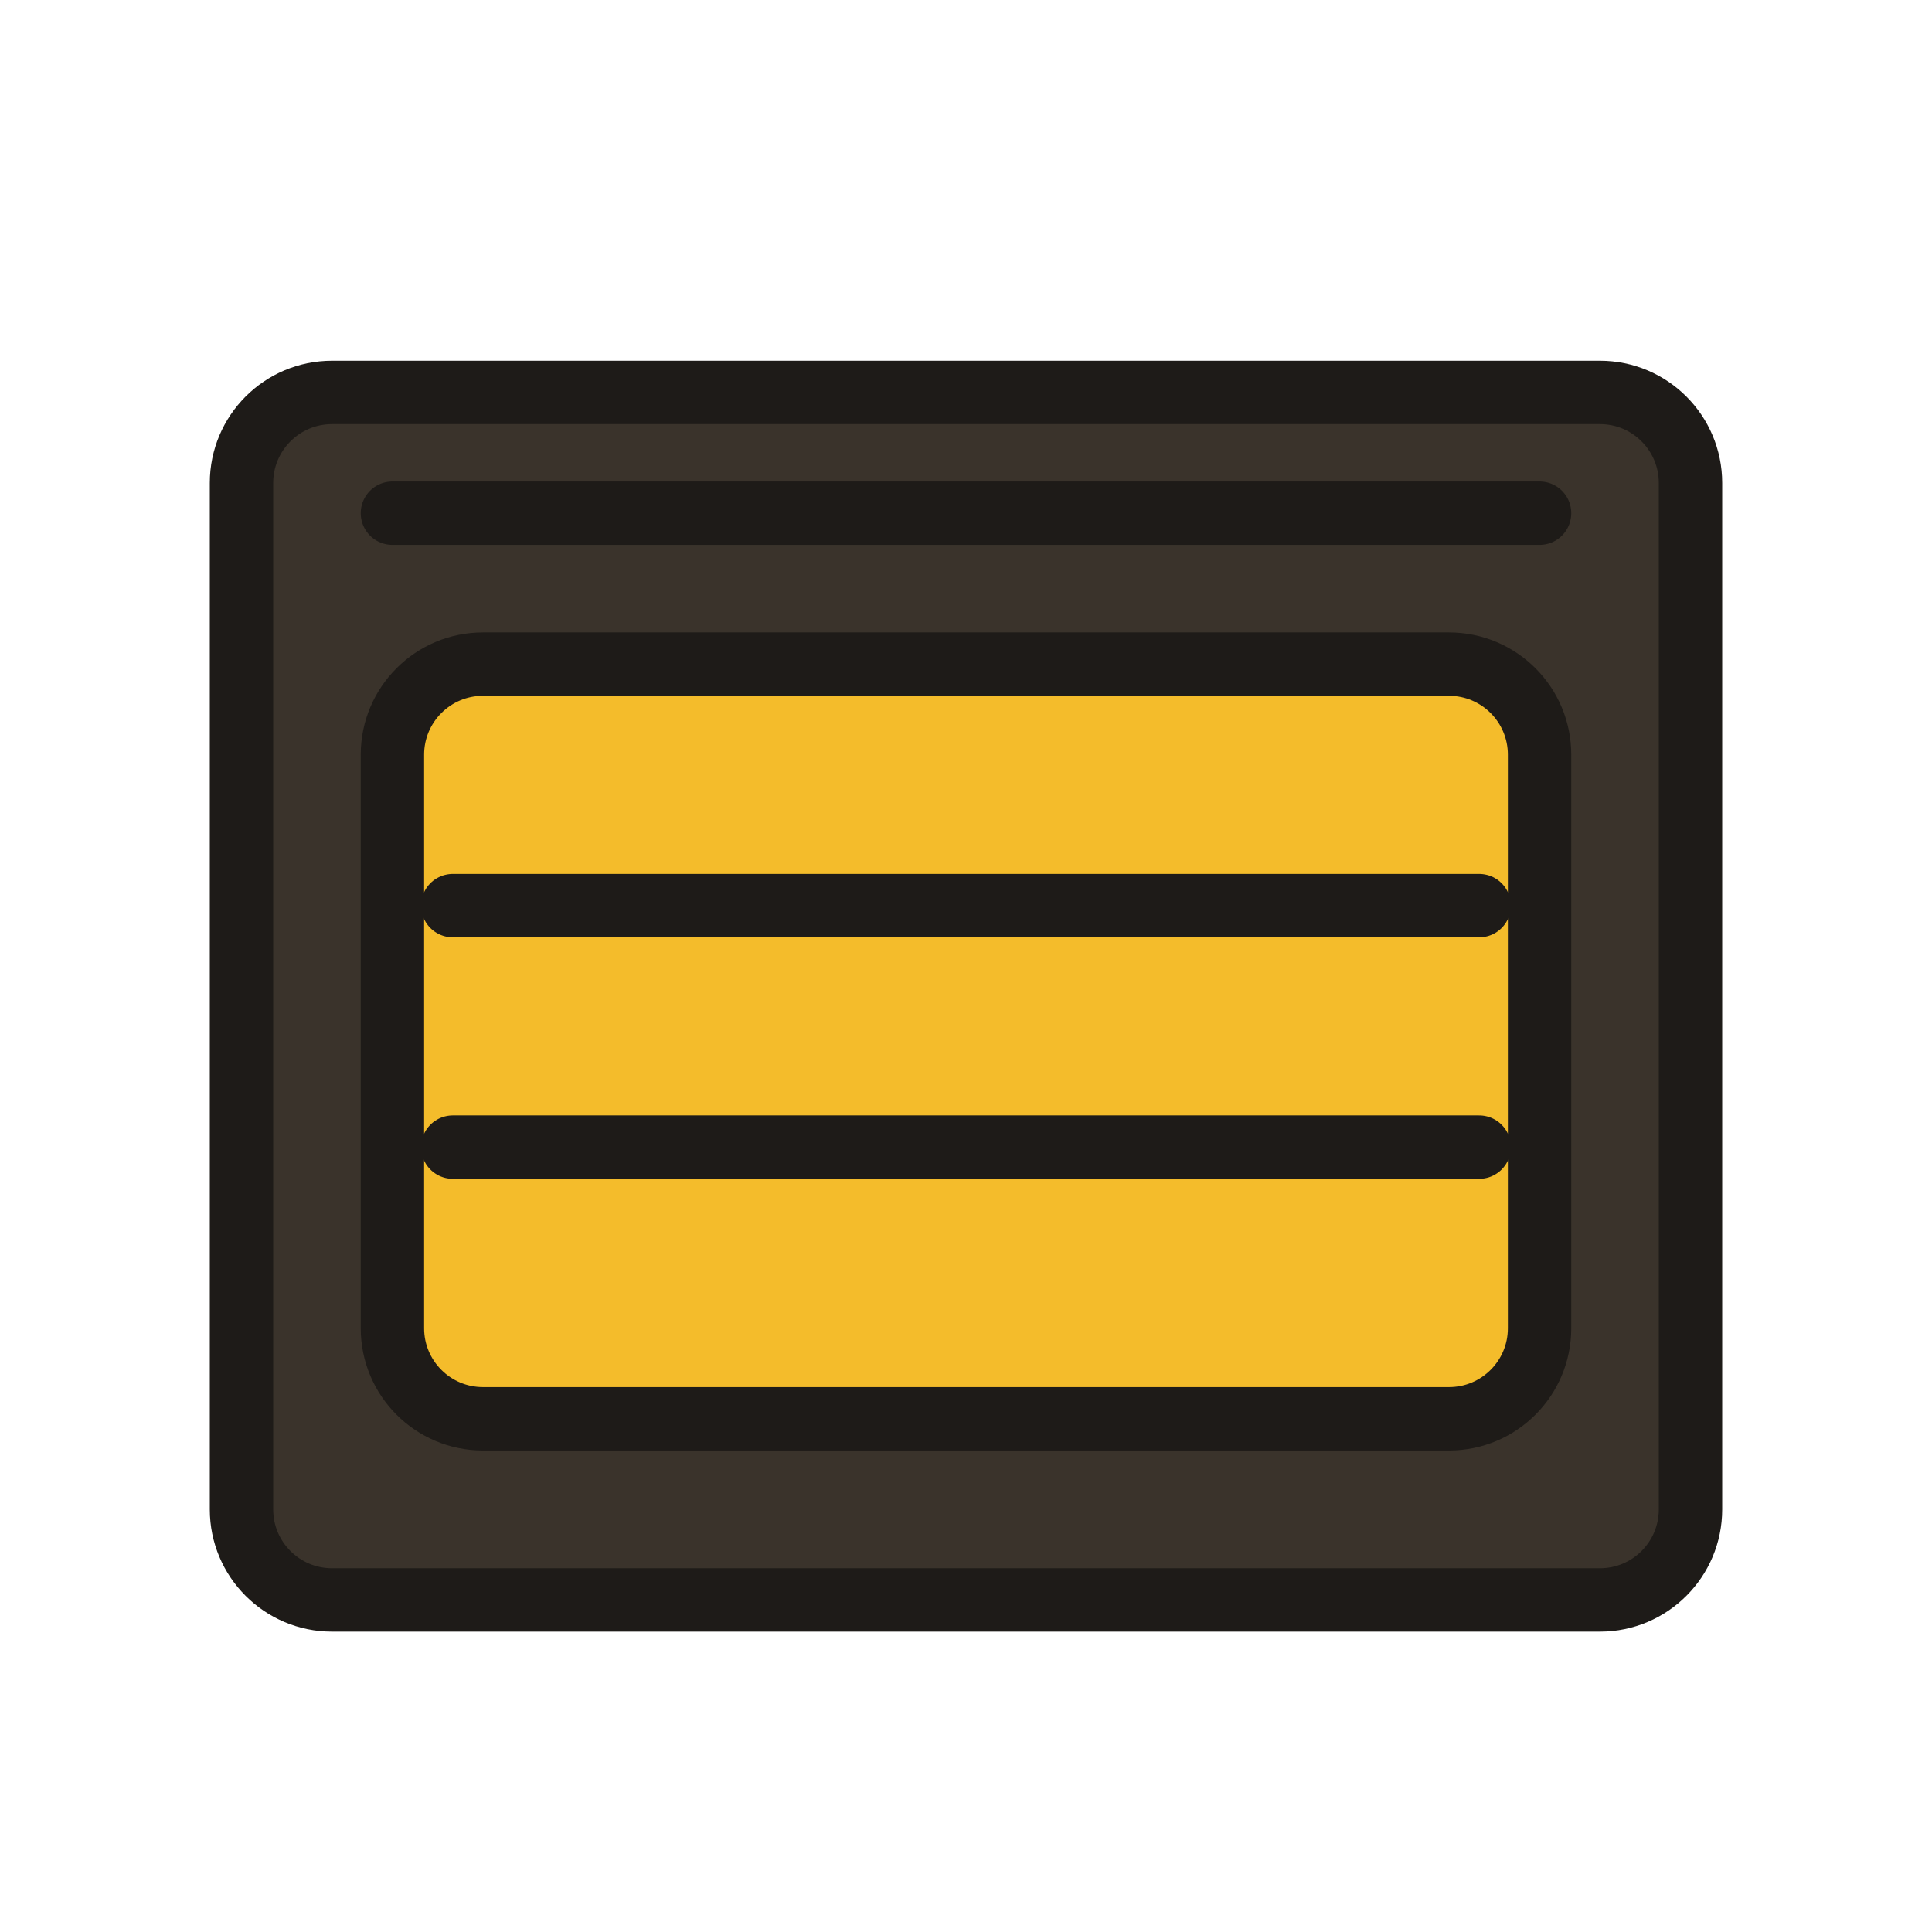
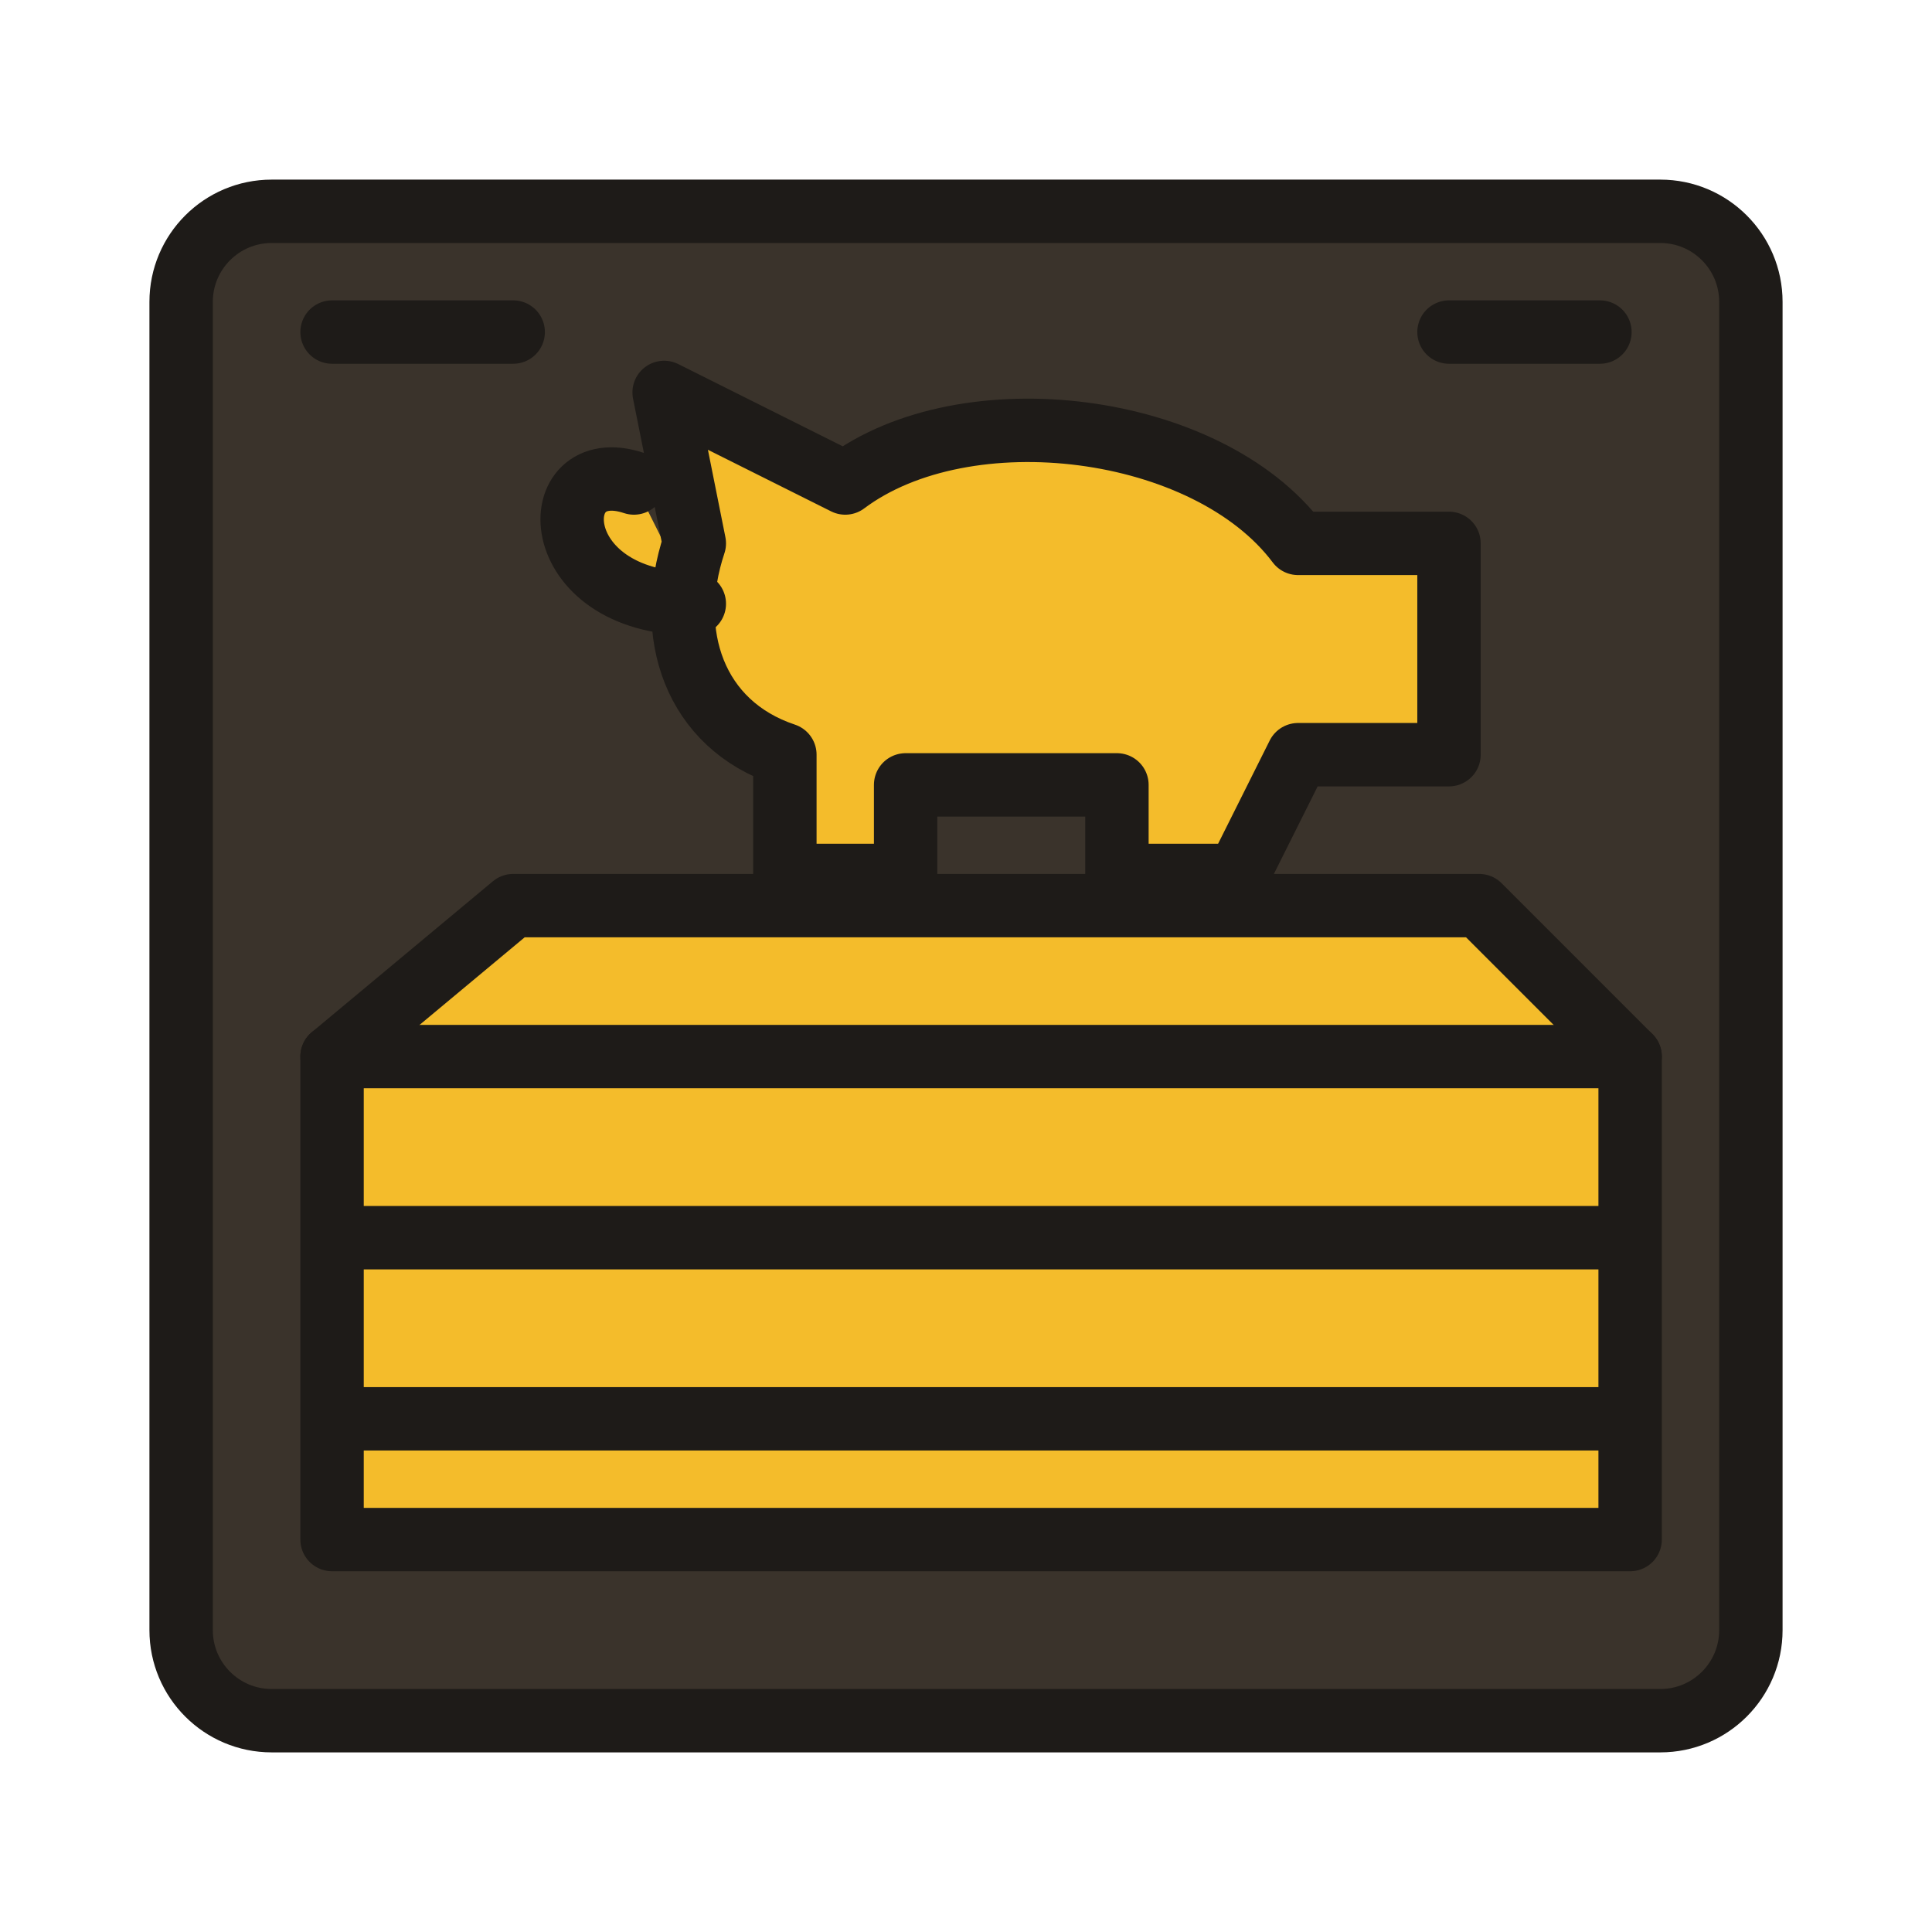
<svg xmlns="http://www.w3.org/2000/svg" viewBox="0 0 64 64">
  <g stroke="#1E1B18" stroke-width="2.1" stroke-linecap="round" stroke-linejoin="round">
-     <rect x="8" y="13" width="48" height="40" rx="3" fill="#3A332B" />
-     <rect x="13" y="22" width="38" height="25" rx="3" fill="#F4BC2B" />
-     <path d="M15 30h34M15 38h34" fill="none" />
-     <path d="M13 17h38" fill="#E0482B" />
+     <rect x="6" y="7" width="52" height="50" rx="3" fill="#3A332B" />
+     <path d="M23 18L22 13L28 16C32 13 40 14 43 18L48 18V25H43L41 29H37V26H30V29H26V25C23 24 22 21 23 18ZM23 20C18 20 18 15 21 16" fill="#F4BC2B" />
+     <path d="M11 35L17 30H49L54 35V51H11Z" fill="#F4BC2B" />
+     <path d="M11 35H54M12 41H53M12 47H53M11 11H17M48 11H53" fill="none" />
  </g>
</svg>
